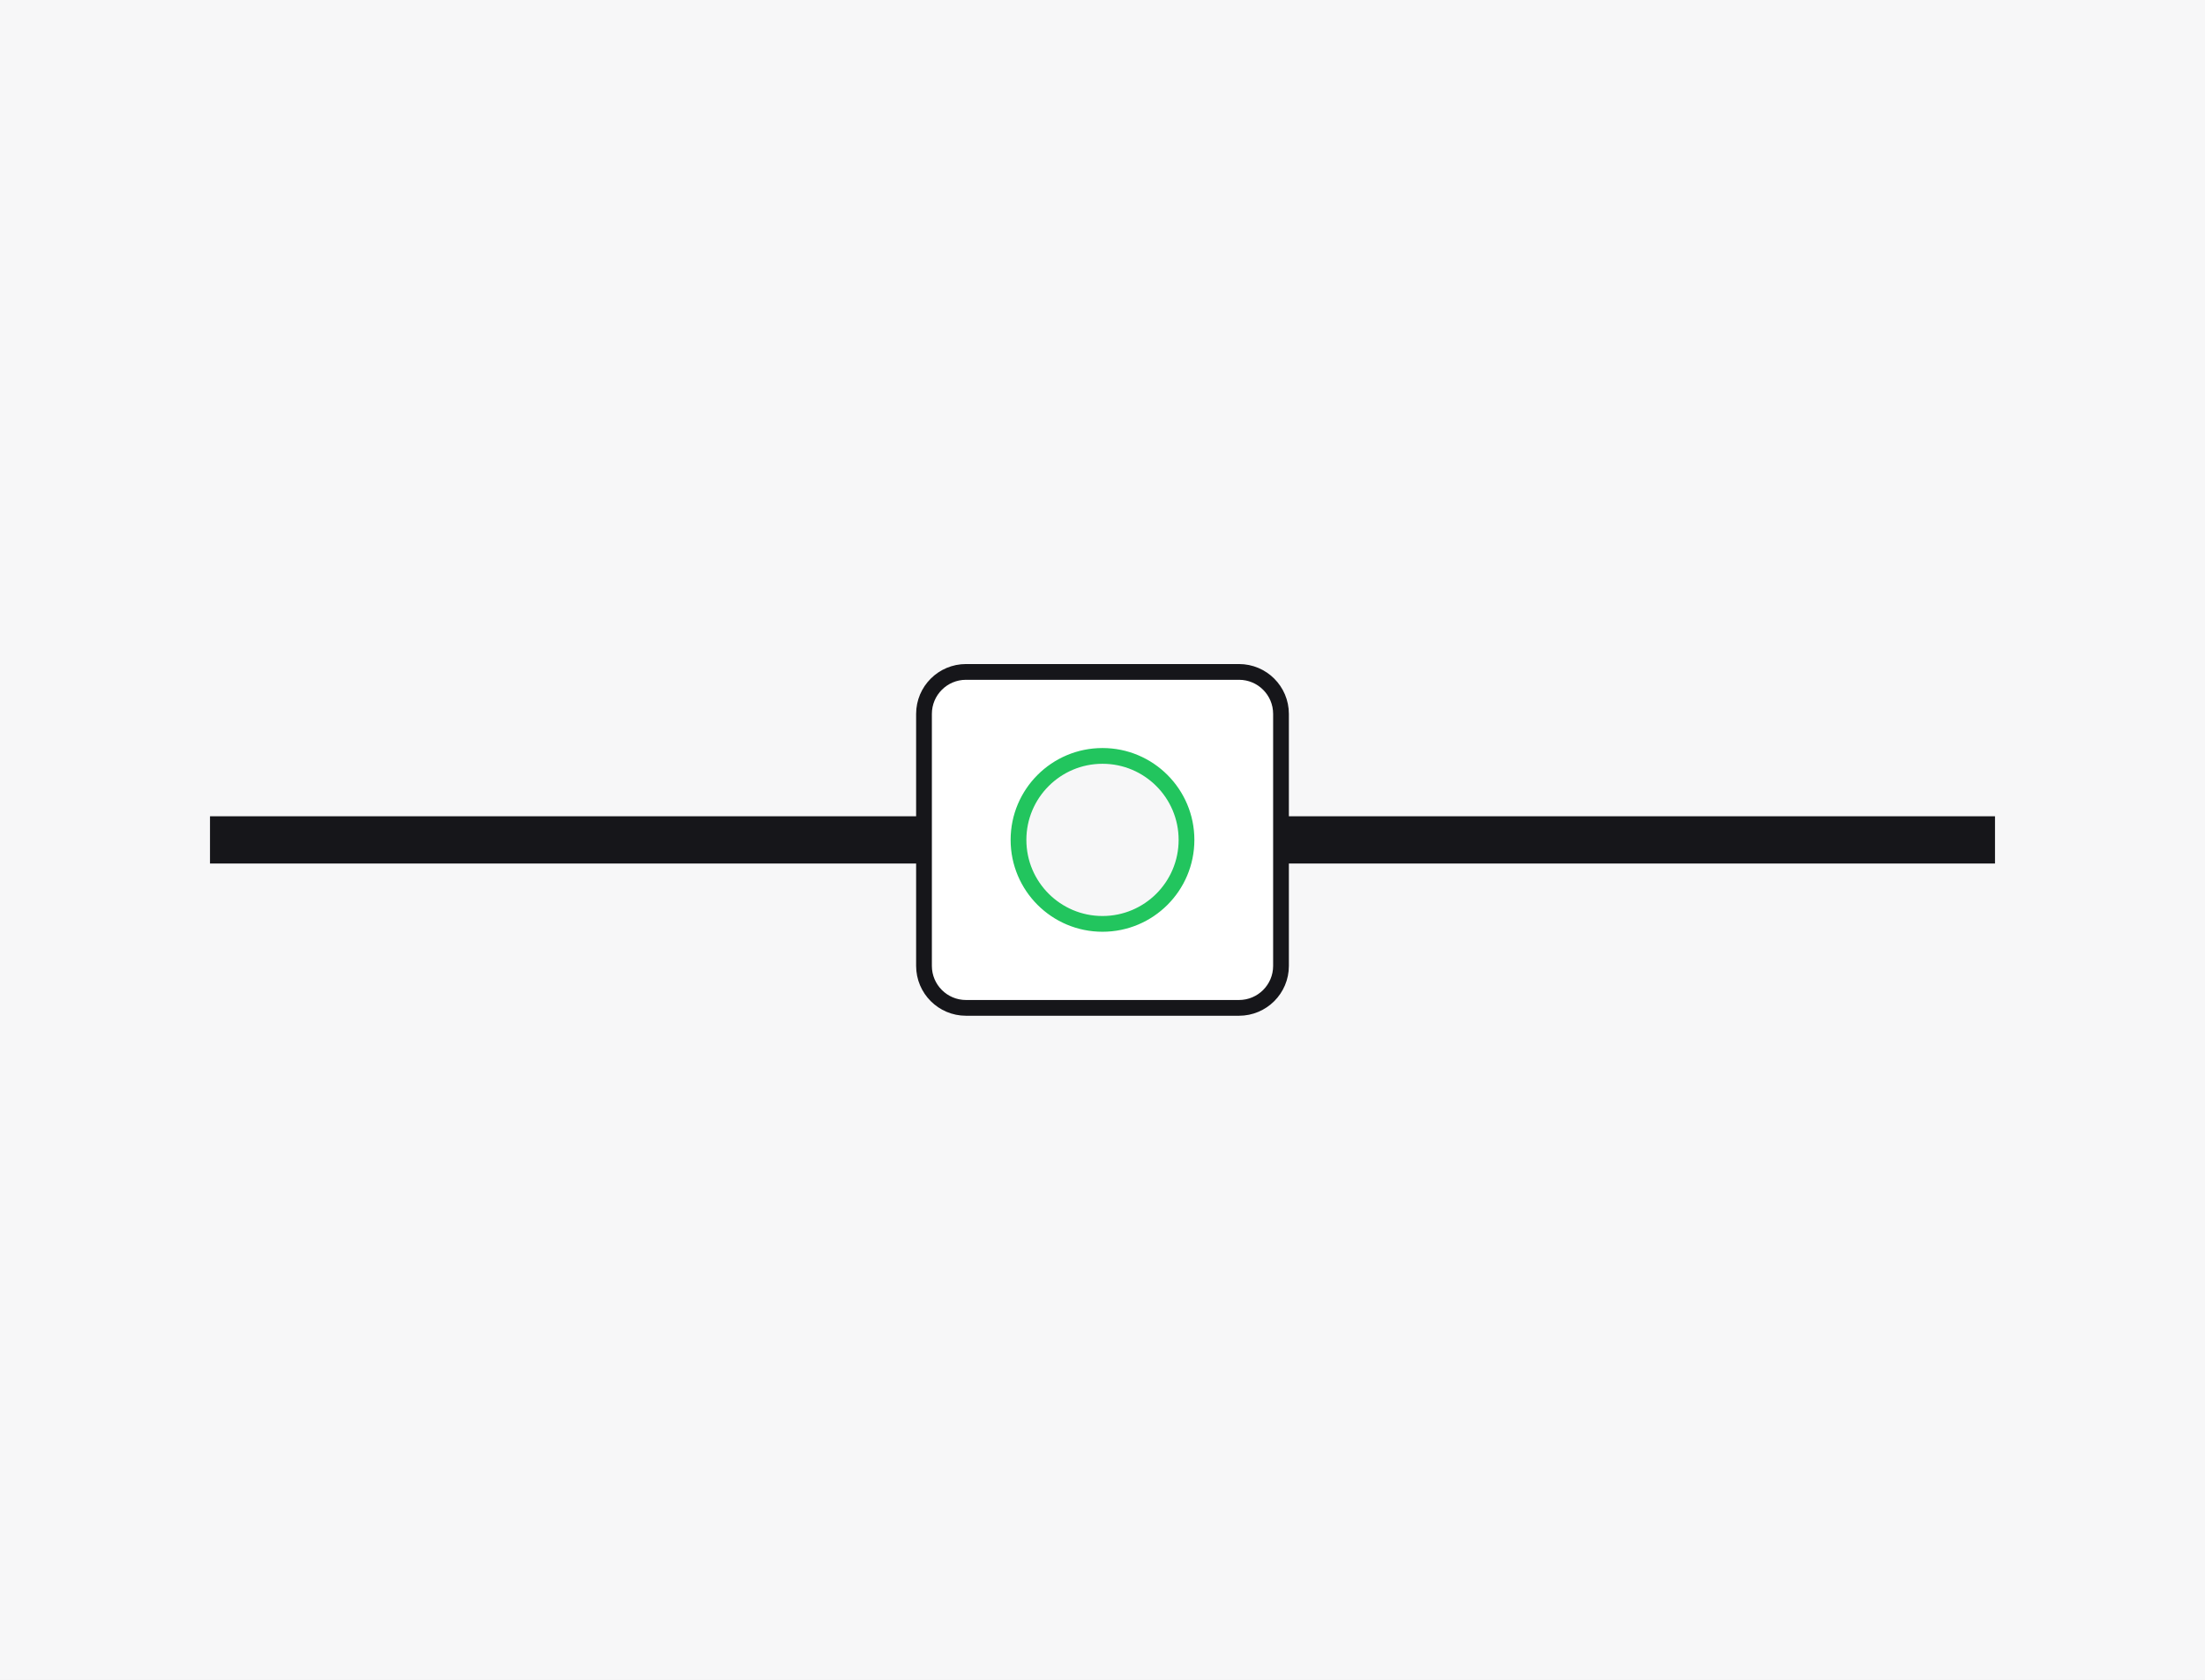
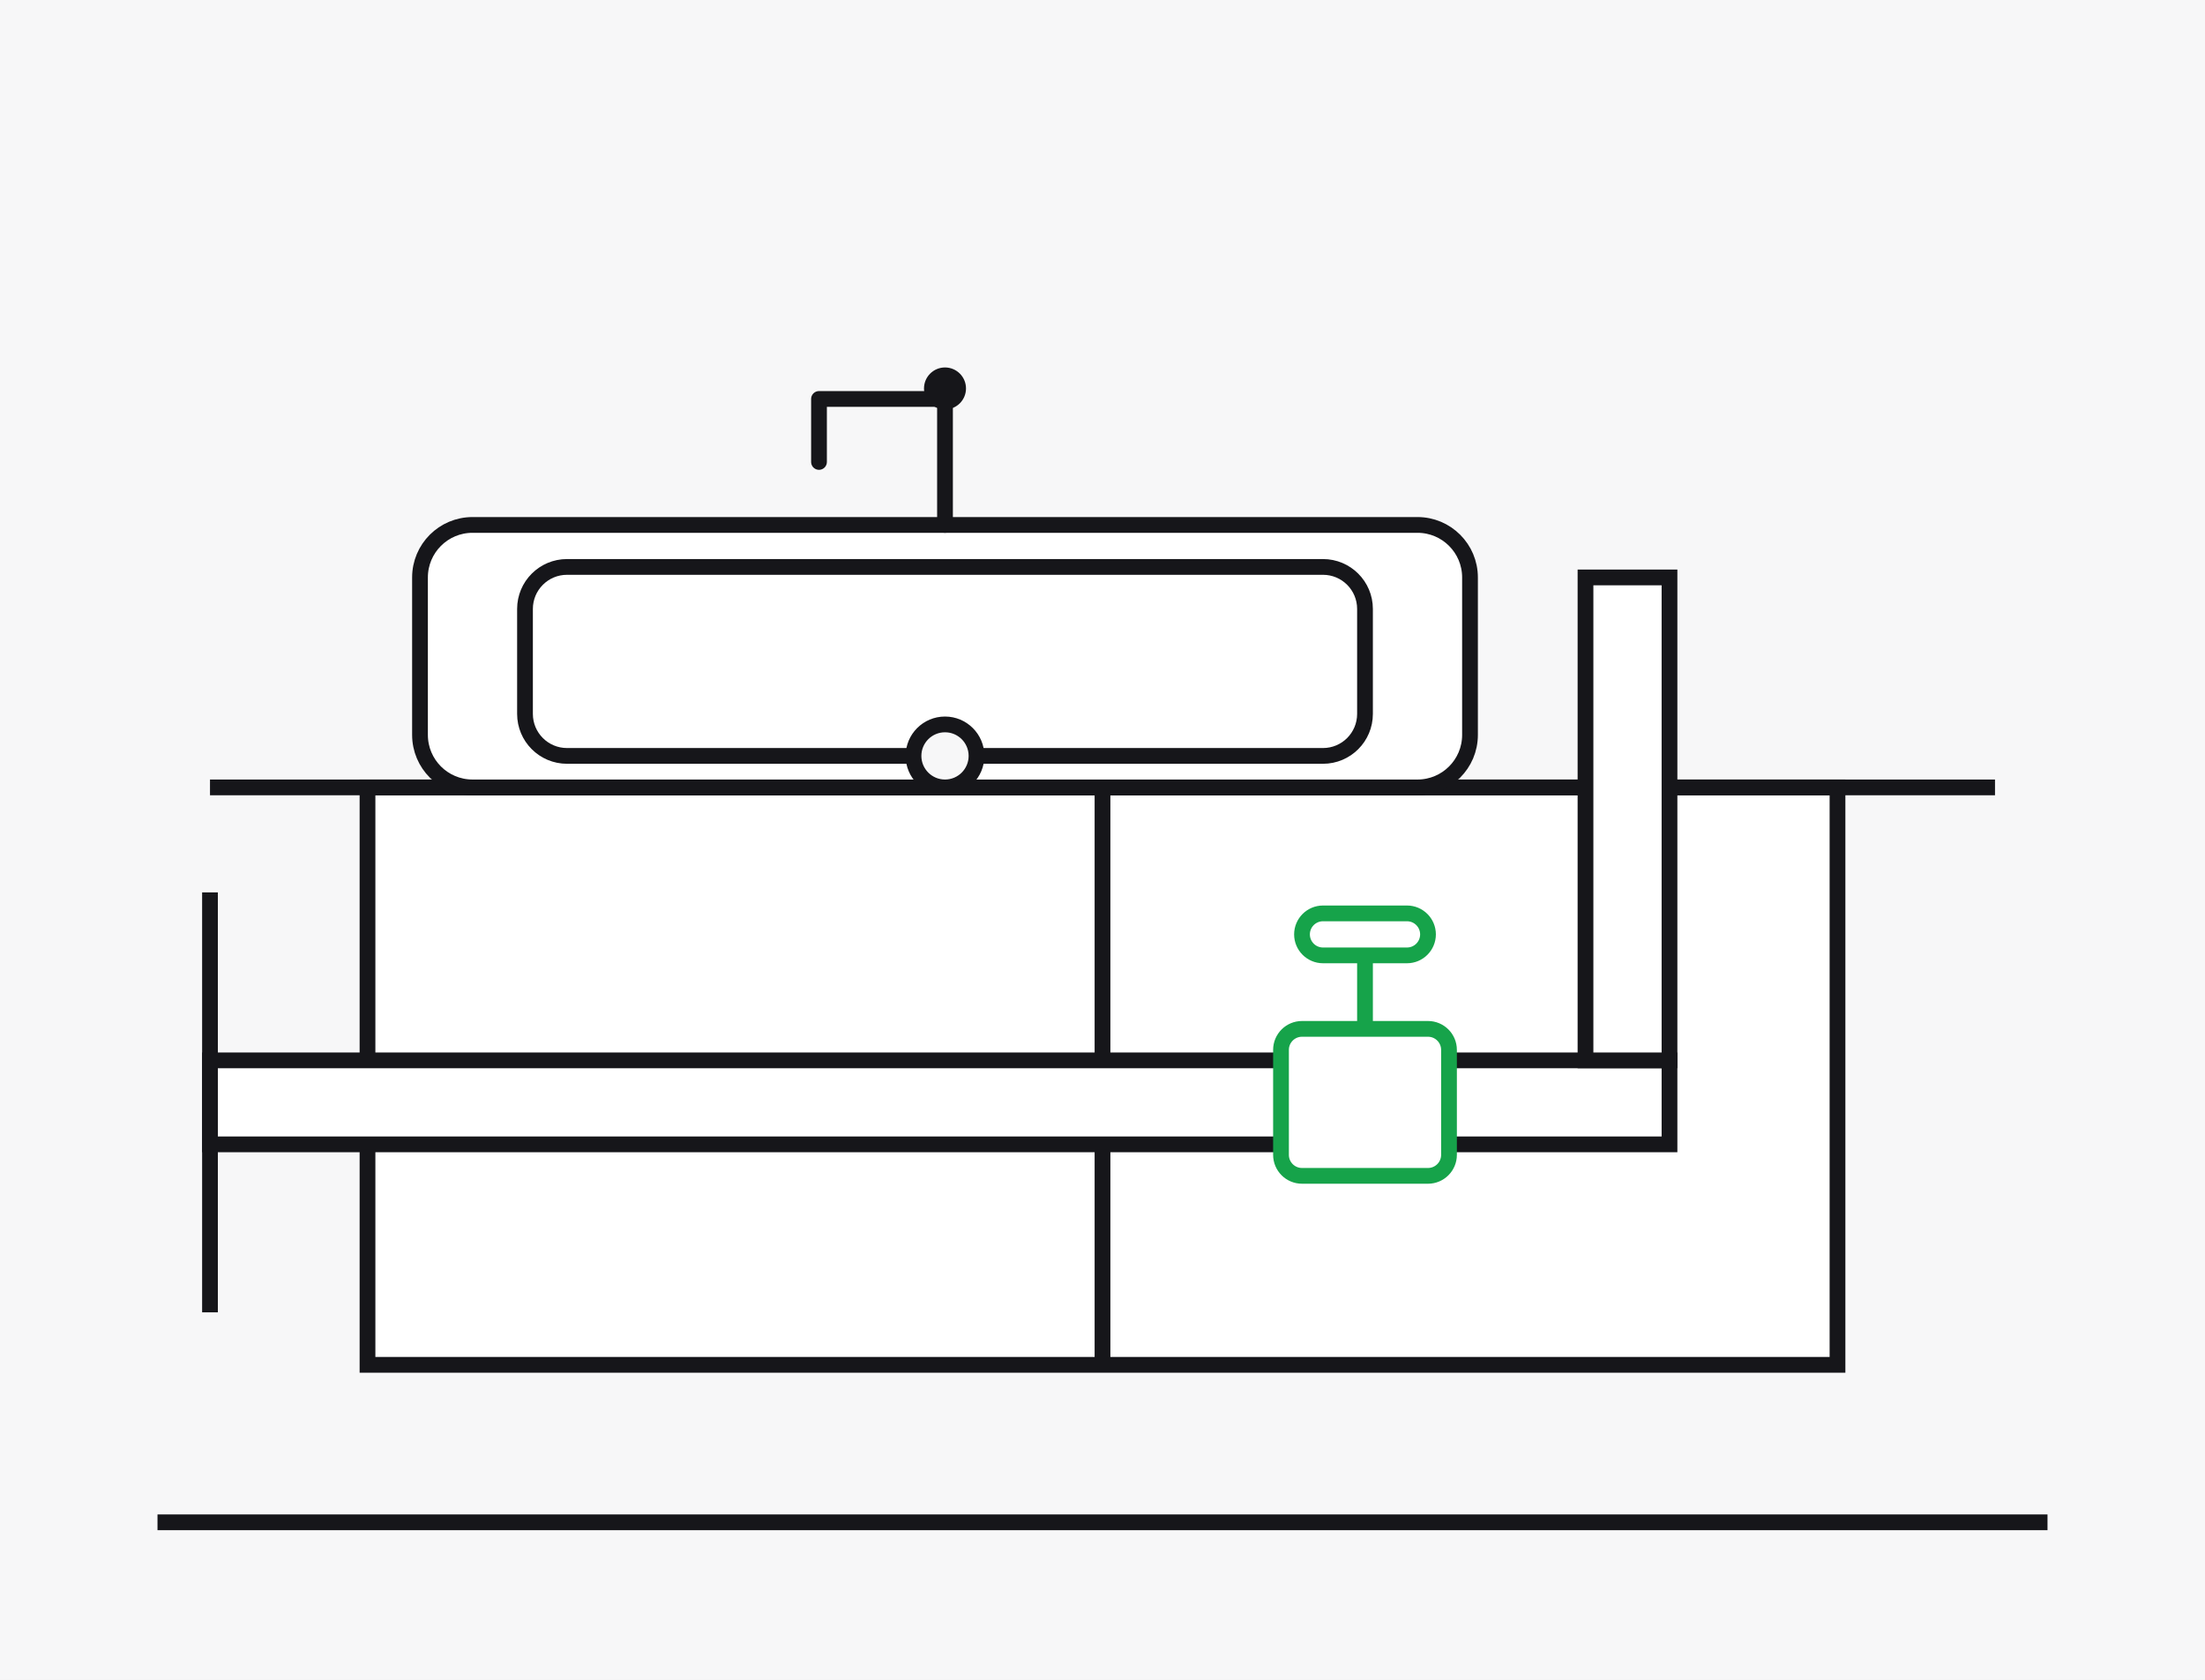
<svg xmlns="http://www.w3.org/2000/svg" width="420" height="320" viewBox="0 0 420 320" role="img" aria-labelledby="t">
  <rect width="420" height="320" fill="#F7F7F8" />
-   <line x1="40" y1="160" x2="380" y2="160" stroke="#16161A" stroke-width="9" />
-   <rect x="176" y="128" width="68" height="64" rx="8" fill="#fff" stroke="#16161A" stroke-width="3" />
-   <circle cx="210" cy="160" r="16" fill="#F7F7F8" stroke="#22C55E" stroke-width="3" />
+   <line x1="30" y1="290" x2="390" y2="290" stroke="#16161A" stroke-width="3" />
+   <rect x="70" y="150" width="280" height="110" fill="#ffffff" stroke="#16161A" stroke-width="3" />
+   <line x1="210" y1="150" x2="210" y2="260" stroke="#16161A" stroke-width="3" />
+   <circle cx="192" cy="205" r="4" fill="#16161A" />
+   <circle cx="228" cy="205" r="4" fill="#16161A" />
+   <line x1="40" y1="150" x2="380" y2="150" stroke="#16161A" stroke-width="3" />
+   <rect x="80" y="100" width="200" height="50" rx="10" fill="#ffffff" stroke="#16161A" stroke-width="3" />
+   <rect x="100" y="108" width="160" height="36" rx="8" fill="#ffffff" stroke="#16161A" stroke-width="3" />
+   <path d="M180 100 L180 76 L156 76 L156 88" fill="none" stroke="#16161A" stroke-width="3" stroke-linecap="round" stroke-linejoin="round" />
+   <circle cx="180" cy="74" r="4" fill="#16161A" />
+   <circle cx="180" cy="144" r="6" fill="#F7F7F8" stroke="#16161A" stroke-width="3" />
+   <line x1="40" y1="250" x2="40" y2="170" stroke="#16161A" stroke-width="3" />
+   <rect x="40" y="202" width="278" height="16" fill="#ffffff" stroke="#16161A" stroke-width="3" />
+   <rect x="302" y="110" width="16" height="92" fill="#ffffff" stroke="#16161A" stroke-width="3" />
+   <rect x="244" y="196" width="32" height="28" rx="4" fill="#ffffff" stroke="#16A34A" stroke-width="3" />
+   <line x1="260" y1="196" x2="260" y2="182" stroke="#16A34A" stroke-width="3" />
+   <rect x="248" y="174" width="24" height="8" rx="4" fill="#ffffff" stroke="#16A34A" stroke-width="3" />
</svg>
